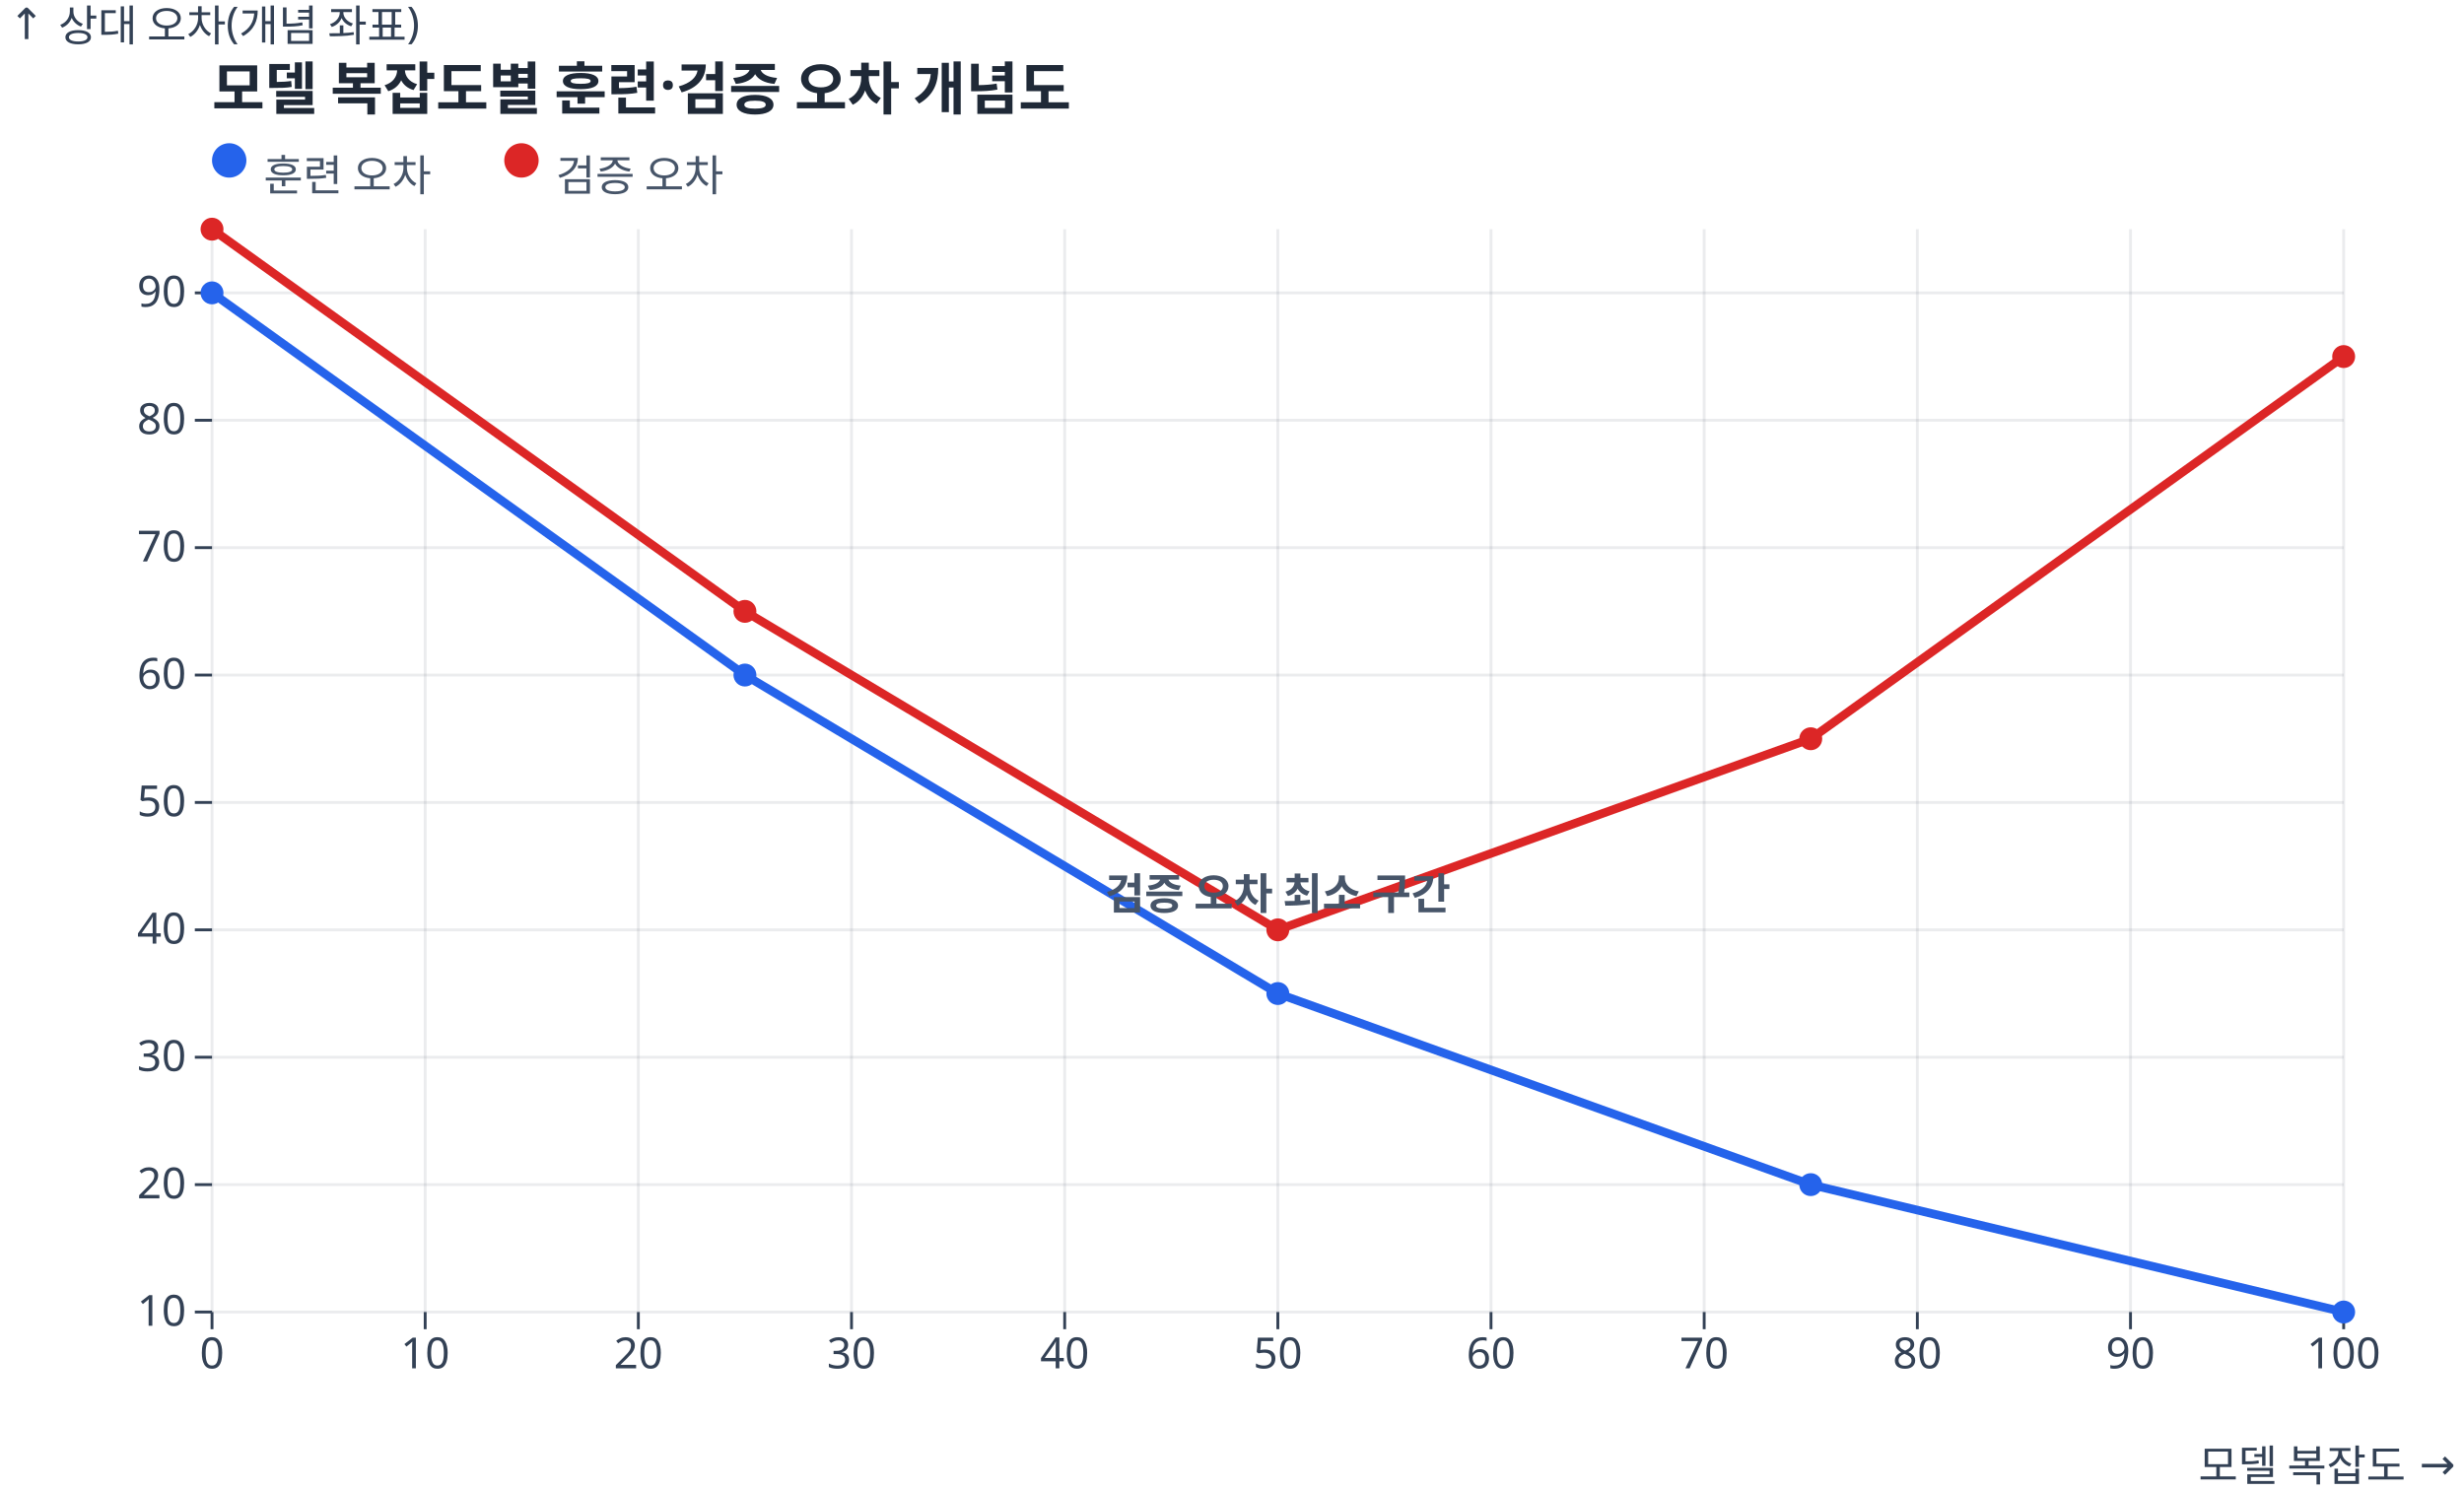
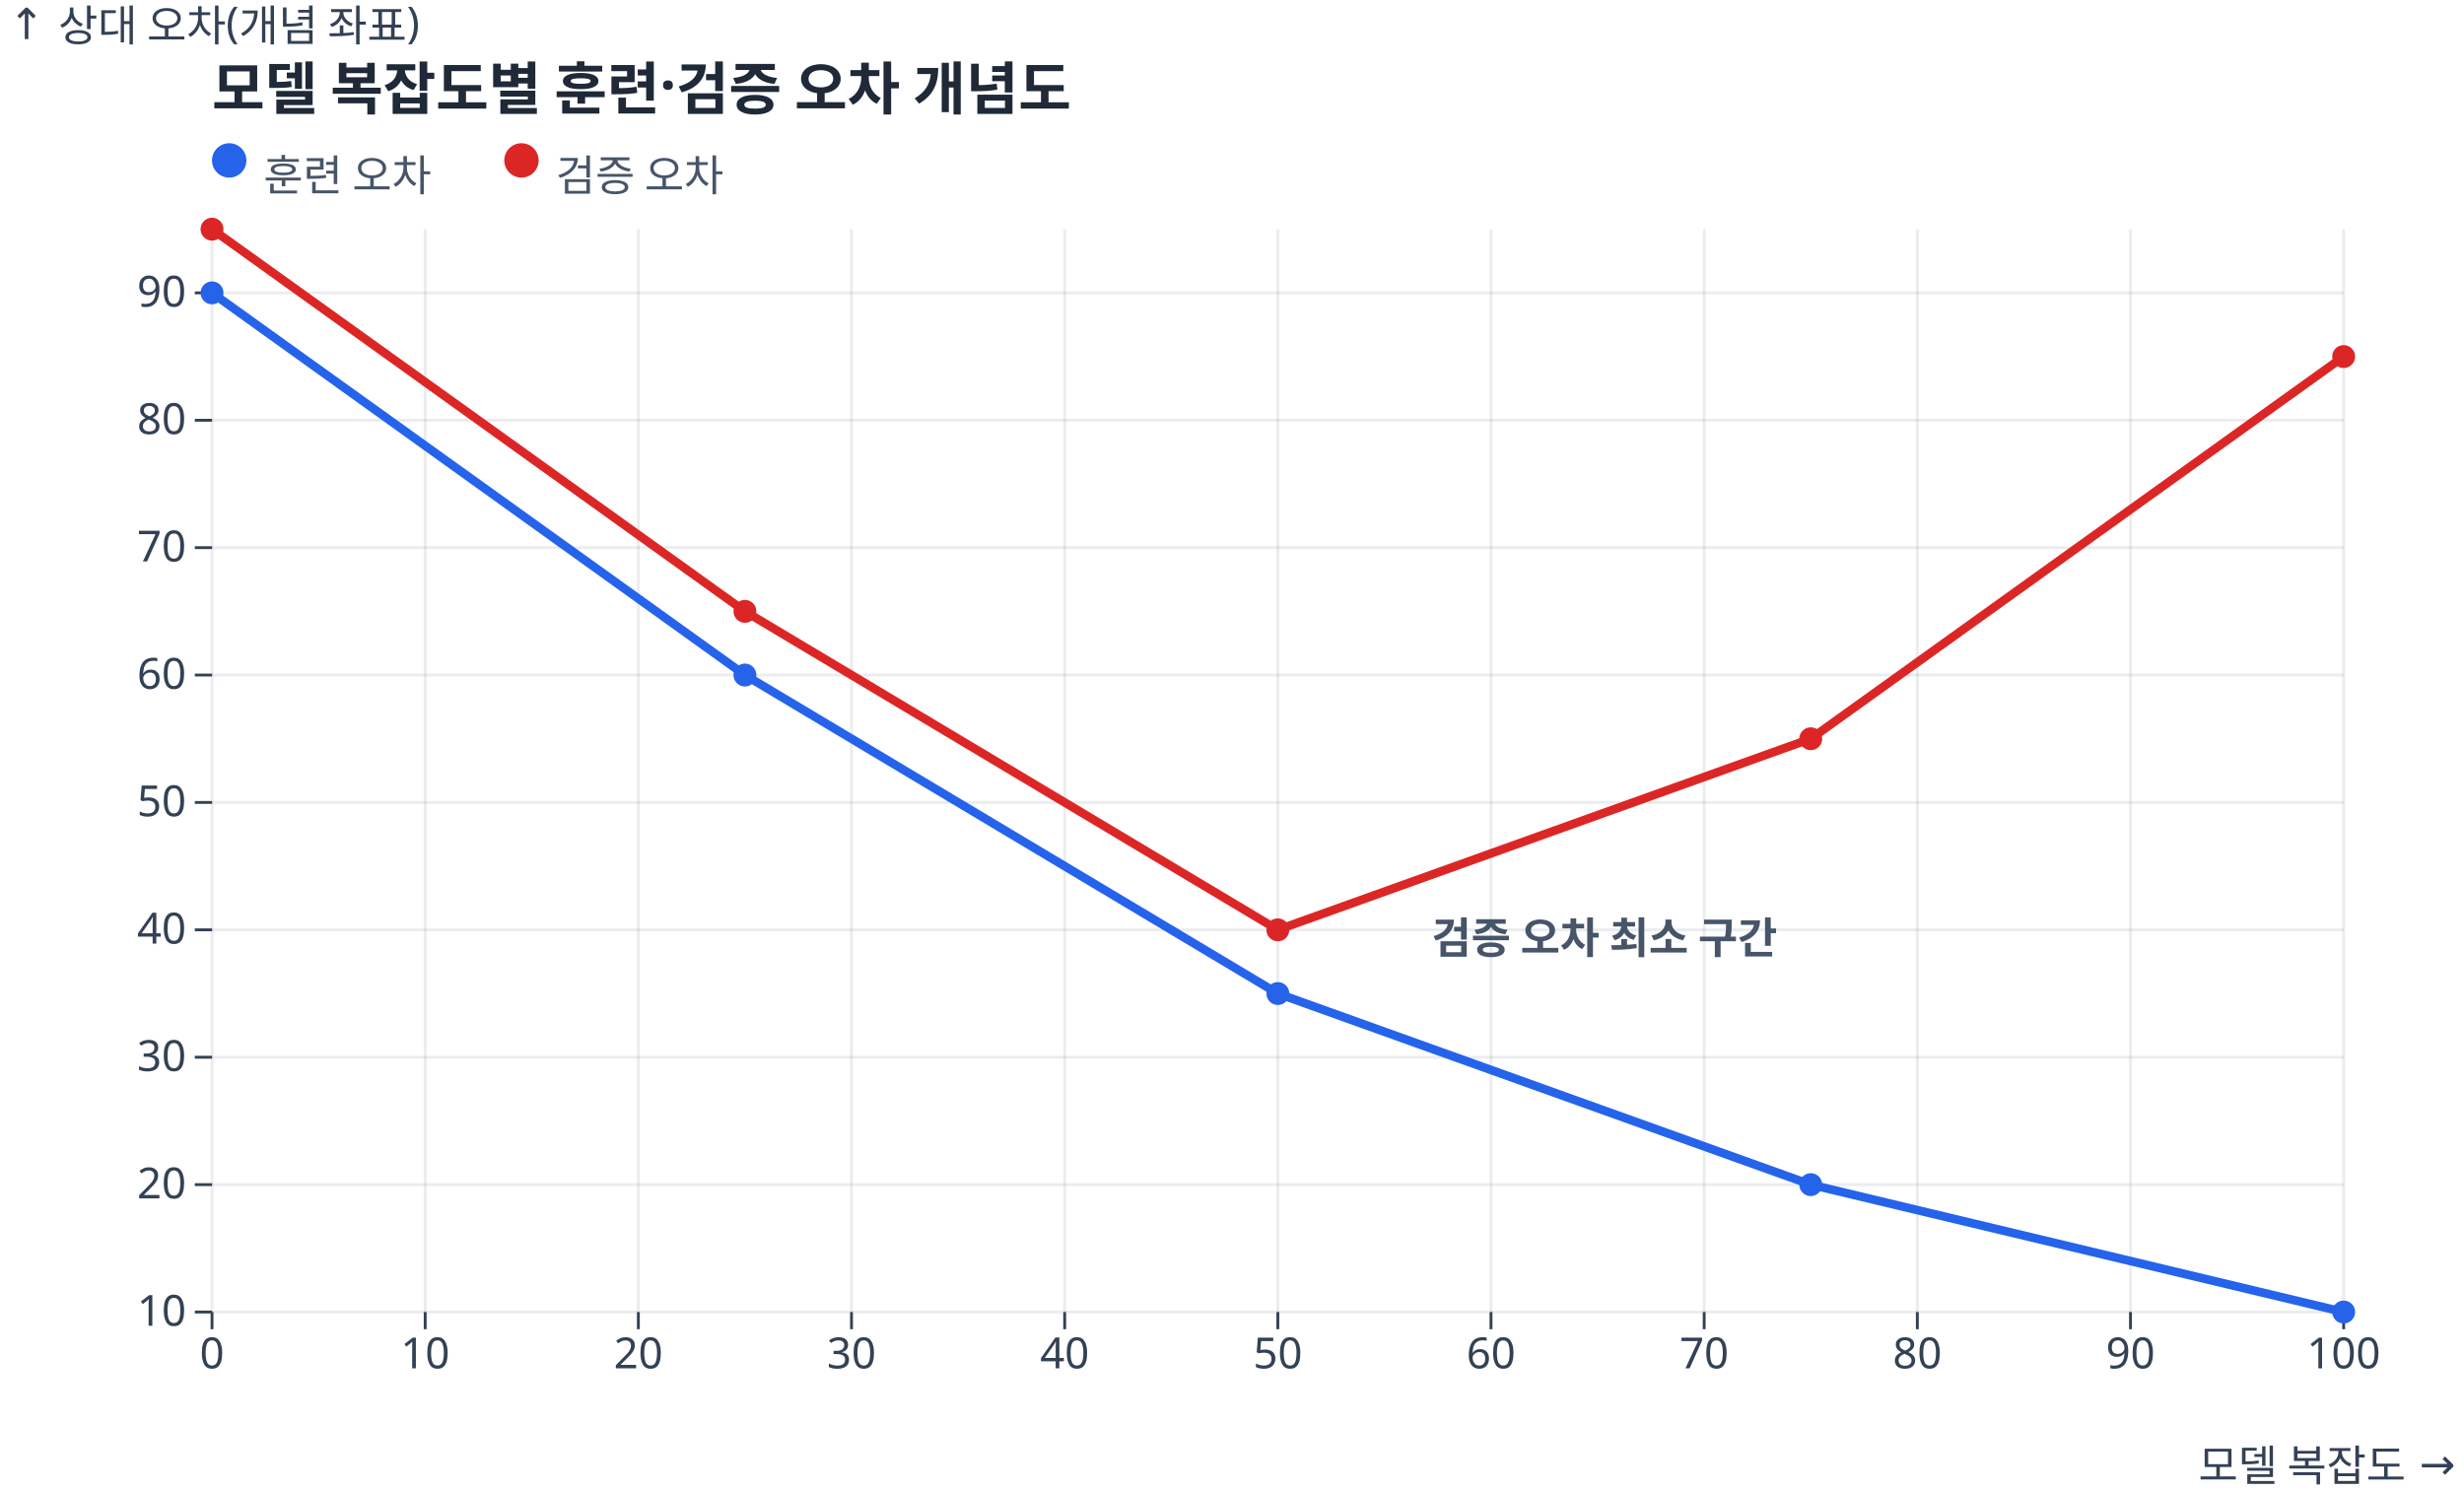
<svg xmlns="http://www.w3.org/2000/svg" class="plot-d6a7b5" fill="currentColor" font-family="system-ui, sans-serif" font-size="10" text-anchor="middle" width="860" height="520" viewBox="0 0 860 520" style="background: rgb(248, 250, 252); color: rgb(51, 65, 85); font-family: system-ui, sans-serif; font-size: 15px;" role="img" aria-label="모델 복잡도별 훈련·검증 오차 개념도: 훈련 오차, 검증 오차 계열 차트">
  <style>:where(.plot-d6a7b5) {
  --plot-background: white;
  display: block;
  height: auto;
  height: intrinsic;
  max-width: 100%;
}
:where(.plot-d6a7b5 text),
:where(.plot-d6a7b5 tspan) {
  white-space: pre;
}</style>
  <g aria-label="y-grid" aria-hidden="true" stroke="currentColor" stroke-opacity="0.1">
    <line x1="74" x2="818" y1="458" y2="458" />
    <line x1="74" x2="818" y1="413.529" y2="413.529" />
    <line x1="74" x2="818" y1="369.059" y2="369.059" />
    <line x1="74" x2="818" y1="324.588" y2="324.588" />
    <line x1="74" x2="818" y1="280.118" y2="280.118" />
    <line x1="74" x2="818" y1="235.647" y2="235.647" />
    <line x1="74" x2="818" y1="191.176" y2="191.176" />
    <line x1="74" x2="818" y1="146.706" y2="146.706" />
    <line x1="74" x2="818" y1="102.235" y2="102.235" />
  </g>
  <g aria-label="y-axis tick" aria-hidden="true" fill="none" stroke="currentColor">
    <path transform="translate(74,458)" d="M0,0L-6,0" />
    <path transform="translate(74,413.5294)" d="M0,0L-6,0" />
    <path transform="translate(74,369.0588)" d="M0,0L-6,0" />
    <path transform="translate(74,324.5882)" d="M0,0L-6,0" />
    <path transform="translate(74,280.1176)" d="M0,0L-6,0" />
    <path transform="translate(74,235.6471)" d="M0,0L-6,0" />
    <path transform="translate(74,191.1765)" d="M0,0L-6,0" />
    <path transform="translate(74,146.7059)" d="M0,0L-6,0" />
    <path transform="translate(74,102.2353)" d="M0,0L-6,0" />
  </g>
  <g aria-label="y-axis tick label" text-anchor="end" font-variant="tabular-nums" transform="translate(-9,0)">
    <text y="0.32em" transform="translate(74,458)">10</text>
    <text y="0.32em" transform="translate(74,413.5294)">20</text>
    <text y="0.32em" transform="translate(74,369.0588)">30</text>
    <text y="0.32em" transform="translate(74,324.5882)">40</text>
    <text y="0.32em" transform="translate(74,280.1176)">50</text>
    <text y="0.32em" transform="translate(74,235.6471)">60</text>
    <text y="0.32em" transform="translate(74,191.1765)">70</text>
    <text y="0.32em" transform="translate(74,146.7059)">80</text>
    <text y="0.32em" transform="translate(74,102.2353)">90</text>
  </g>
  <g aria-label="y-axis label" text-anchor="start" transform="translate(-71,-77)">
    <text y="0.71em" transform="translate(74,80)">↑ 상대 오차(개념 좌표)</text>
  </g>
  <g aria-label="x-grid" aria-hidden="true" stroke="currentColor" stroke-opacity="0.1">
    <line x1="74" x2="74" y1="80" y2="458" />
    <line x1="148.4" x2="148.4" y1="80" y2="458" />
    <line x1="222.8" x2="222.8" y1="80" y2="458" />
    <line x1="297.2" x2="297.2" y1="80" y2="458" />
    <line x1="371.6" x2="371.6" y1="80" y2="458" />
    <line x1="446" x2="446" y1="80" y2="458" />
    <line x1="520.4" x2="520.4" y1="80" y2="458" />
    <line x1="594.8" x2="594.8" y1="80" y2="458" />
    <line x1="669.2" x2="669.2" y1="80" y2="458" />
    <line x1="743.6" x2="743.6" y1="80" y2="458" />
    <line x1="818" x2="818" y1="80" y2="458" />
  </g>
  <g aria-label="x-axis tick" aria-hidden="true" fill="none" stroke="currentColor">
    <path transform="translate(74,458)" d="M0,0L0,6" />
    <path transform="translate(148.4,458)" d="M0,0L0,6" />
    <path transform="translate(222.8,458)" d="M0,0L0,6" />
    <path transform="translate(297.2,458)" d="M0,0L0,6" />
    <path transform="translate(371.6,458)" d="M0,0L0,6" />
    <path transform="translate(446,458)" d="M0,0L0,6" />
    <path transform="translate(520.4,458)" d="M0,0L0,6" />
    <path transform="translate(594.8,458)" d="M0,0L0,6" />
    <path transform="translate(669.2,458)" d="M0,0L0,6" />
    <path transform="translate(743.6,458)" d="M0,0L0,6" />
    <path transform="translate(818,458)" d="M0,0L0,6" />
  </g>
  <g aria-label="x-axis tick label" font-variant="tabular-nums" transform="translate(0,9)">
    <text y="0.71em" transform="translate(74,458)">0</text>
    <text y="0.71em" transform="translate(148.4,458)">10</text>
    <text y="0.71em" transform="translate(222.8,458)">20</text>
    <text y="0.71em" transform="translate(297.2,458)">30</text>
    <text y="0.71em" transform="translate(371.6,458)">40</text>
    <text y="0.71em" transform="translate(446,458)">50</text>
    <text y="0.71em" transform="translate(520.4,458)">60</text>
    <text y="0.71em" transform="translate(594.8,458)">70</text>
    <text y="0.71em" transform="translate(669.2,458)">80</text>
    <text y="0.71em" transform="translate(743.6,458)">90</text>
    <text y="0.71em" transform="translate(818,458)">100</text>
  </g>
  <g aria-label="x-axis label" text-anchor="end" transform="translate(39,59)">
    <text transform="translate(818,458)">모델 복잡도 →</text>
  </g>
  <g aria-label="text" fill="#1f2937" text-anchor="start" font-size="20" font-weight="700" transform="translate(0,-56)">
    <text y="0.71em" transform="translate(74,80)">모델 복잡도별 훈련·검증 오차 개념도</text>
  </g>
  <g aria-label="dot" fill="#2563eb" transform="translate(6,-24)">
    <circle cx="74" cy="80" r="6" />
  </g>
  <g aria-label="text" fill="#475569" text-anchor="start" transform="translate(18,-24)">
    <text y="0.71em" transform="translate(74,80)">훈련 오차</text>
  </g>
  <g aria-label="dot" fill="#dc2626" transform="translate(108,-24)">
    <circle cx="74" cy="80" r="6" />
  </g>
  <g aria-label="text" fill="#475569" text-anchor="start" transform="translate(120,-24)">
    <text y="0.71em" transform="translate(74,80)">검증 오차</text>
  </g>
  <g aria-label="line" fill="none" stroke-width="3" stroke-linejoin="round" stroke-linecap="round">
    <path stroke="#2563eb" d="M74,102.235L260,235.647L446,346.824L632,413.529L818,458" />
    <path stroke="#dc2626" d="M74,80L260,213.412L446,324.588L632,257.882L818,124.471" />
  </g>
  <g aria-label="dot">
    <circle cx="74" cy="102.235" r="4" fill="#2563eb" />
    <circle cx="74" cy="80" r="4" fill="#dc2626" />
    <circle cx="260" cy="235.647" r="4" fill="#2563eb" />
    <circle cx="260" cy="213.412" r="4" fill="#dc2626" />
    <circle cx="446" cy="346.824" r="4" fill="#2563eb" />
    <circle cx="446" cy="324.588" r="4" fill="#dc2626" />
    <circle cx="632" cy="413.529" r="4" fill="#2563eb" />
    <circle cx="632" cy="257.882" r="4" fill="#dc2626" />
    <circle cx="818" cy="458" r="4" fill="#2563eb" />
    <circle cx="818" cy="124.471" r="4" fill="#dc2626" />
  </g>
  <g aria-label="text" fill="#475569" font-weight="600" transform="translate(0,-12)">
-     <text y="0.32em" transform="translate(446,324.5882)">검증 오차 최소 구간</text>
+     <text y="0.32em" transform="translate(560,340)">검증 오차 최소 구간</text>
  </g>
</svg>
